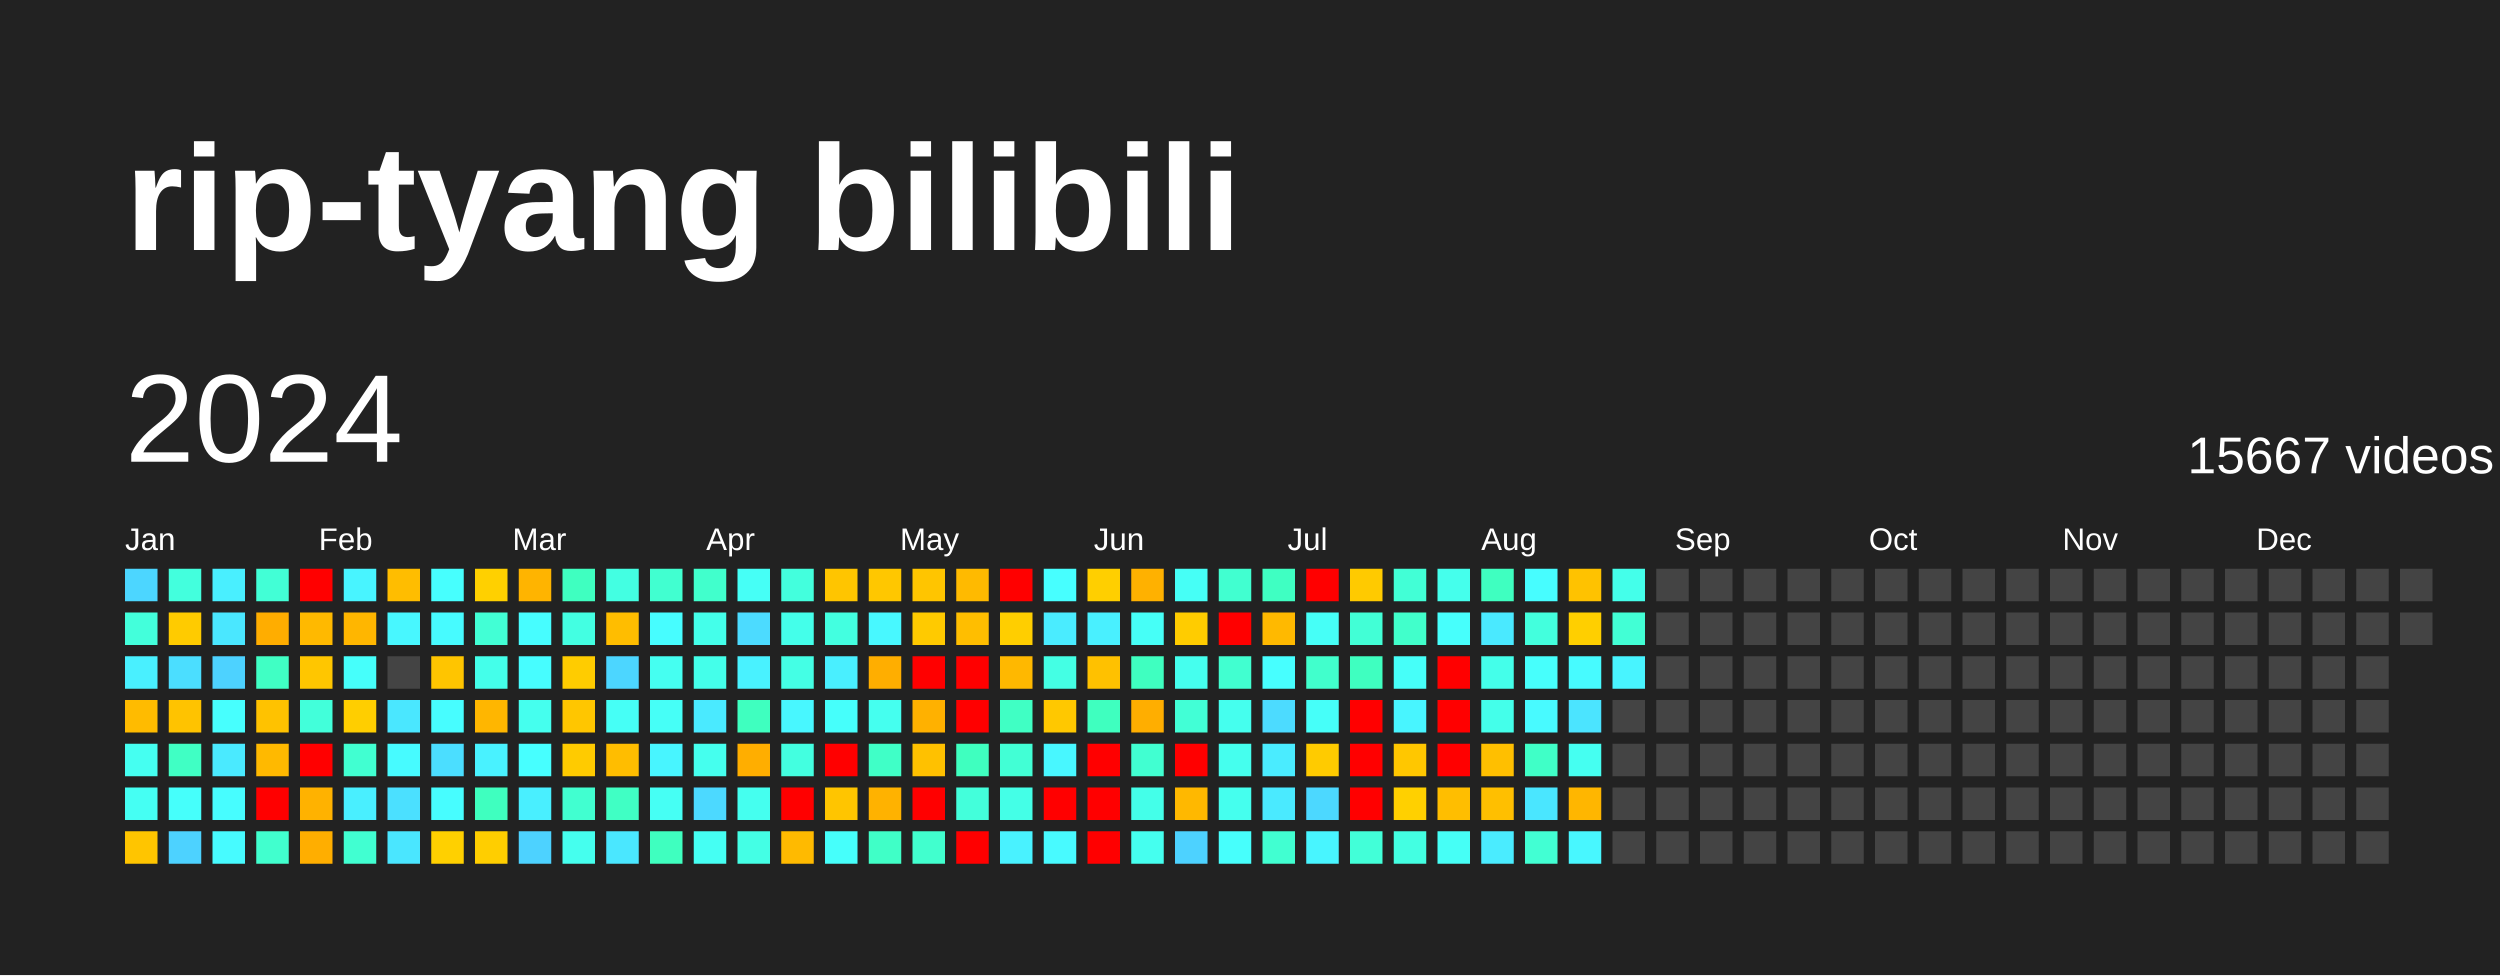
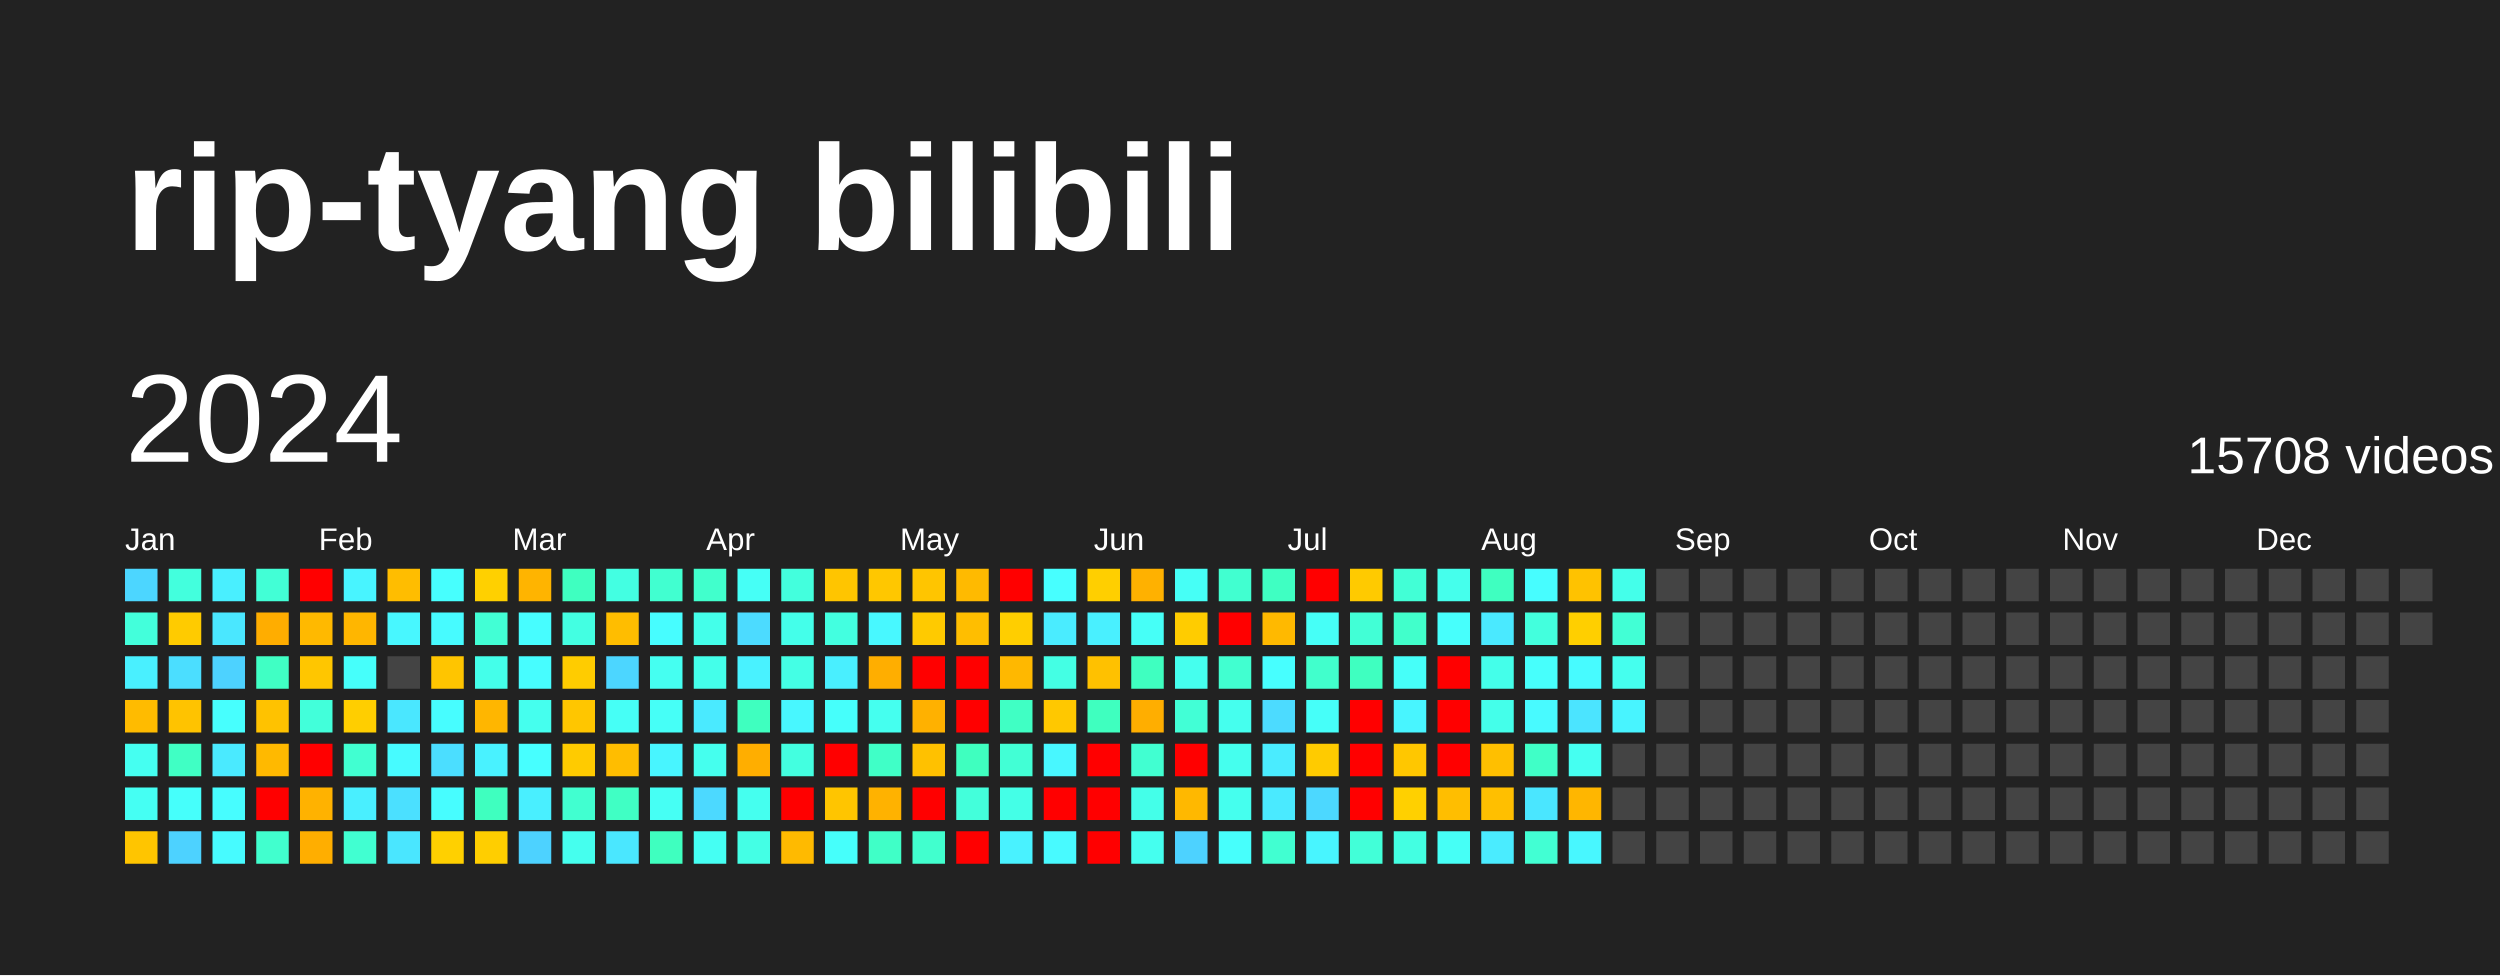
<svg xmlns="http://www.w3.org/2000/svg" baseProfile="full" height="78mm" version="1.1" viewBox="0,0,200,78" width="200mm">
  <defs />
  <rect fill="#222222" height="78" width="200" x="0" y="0" />
  <text fill="#FFFFFF" style="font-size:12px; font-family:Arial; font-weight:bold;" x="10" y="20">rip-tyang bilibili</text>
  <text dominant-baseline="hanging" fill="#FFFFFF" style="font-size:10.0px; font-family:Arial;" x="10" y="30">2024</text>
-   <text dominant-baseline="hanging" fill="#FFFFFF" style="font-size:4.125px; font-family:Arial;" x="175" y="35">15667 videos</text>
+   <text dominant-baseline="hanging" fill="#FFFFFF" style="font-size:4.125px; font-family:Arial;" x="175" y="35">15708 videos</text>
  <text fill="#FFFFFF" style="font-size:2.5px; font-family:Arial" x="10.0" y="44">Jan</text>
  <text fill="#FFFFFF" style="font-size:2.5px; font-family:Arial" x="25.5" y="44">Feb</text>
  <text fill="#FFFFFF" style="font-size:2.5px; font-family:Arial" x="41.0" y="44">Mar</text>
  <text fill="#FFFFFF" style="font-size:2.5px; font-family:Arial" x="56.5" y="44">Apr</text>
  <text fill="#FFFFFF" style="font-size:2.5px; font-family:Arial" x="72.0" y="44">May</text>
  <text fill="#FFFFFF" style="font-size:2.5px; font-family:Arial" x="87.5" y="44">Jun</text>
  <text fill="#FFFFFF" style="font-size:2.5px; font-family:Arial" x="103.0" y="44">Jul</text>
  <text fill="#FFFFFF" style="font-size:2.5px; font-family:Arial" x="118.5" y="44">Aug</text>
  <text fill="#FFFFFF" style="font-size:2.5px; font-family:Arial" x="134.0" y="44">Sep</text>
  <text fill="#FFFFFF" style="font-size:2.5px; font-family:Arial" x="149.5" y="44">Oct</text>
  <text fill="#FFFFFF" style="font-size:2.5px; font-family:Arial" x="165.0" y="44">Nov</text>
  <text fill="#FFFFFF" style="font-size:2.5px; font-family:Arial" x="180.5" y="44">Dec</text>
  <rect fill="#4cd6ff" height="2.6" width="2.6" x="10.0" y="45.5" />
  <rect fill="#43ffdb" height="2.6" width="2.6" x="10.0" y="49.0" />
  <rect fill="#49f0ff" height="2.6" width="2.6" x="10.0" y="52.5" />
  <rect fill="#ffbb00" height="2.6" width="2.6" x="10.0" y="56.0" />
  <rect fill="#45fff1" height="2.6" width="2.6" x="10.0" y="59.5" />
  <rect fill="#45fff3" height="2.6" width="2.6" x="10.0" y="63.0" />
  <rect fill="#ffc500" height="2.6" width="2.6" x="10.0" y="66.5" />
  <rect fill="#43ffdd" height="2.6" width="2.6" x="13.5" y="45.5" />
  <rect fill="#ffcb00" height="2.6" width="2.6" x="13.5" y="49.0" />
  <rect fill="#4bdeff" height="2.6" width="2.6" x="13.5" y="52.5" />
  <rect fill="#ffc300" height="2.6" width="2.6" x="13.5" y="56.0" />
  <rect fill="#40ffc4" height="2.6" width="2.6" x="13.5" y="59.5" />
  <rect fill="#46fffb" height="2.6" width="2.6" x="13.5" y="63.0" />
  <rect fill="#4dd2ff" height="2.6" width="2.6" x="13.5" y="66.5" />
  <rect fill="#49efff" height="2.6" width="2.6" x="17.0" y="45.5" />
  <rect fill="#4ae7ff" height="2.6" width="2.6" x="17.0" y="49.0" />
  <rect fill="#4dd2ff" height="2.6" width="2.6" x="17.0" y="52.5" />
  <rect fill="#47fffe" height="2.6" width="2.6" x="17.0" y="56.0" />
  <rect fill="#4aeaff" height="2.6" width="2.6" x="17.0" y="59.5" />
  <rect fill="#47fdff" height="2.6" width="2.6" x="17.0" y="63.0" />
  <rect fill="#47fbff" height="2.6" width="2.6" x="17.0" y="66.5" />
  <rect fill="#42ffd6" height="2.6" width="2.6" x="20.5" y="45.5" />
  <rect fill="#ffad00" height="2.6" width="2.6" x="20.5" y="49.0" />
  <rect fill="#40ffc4" height="2.6" width="2.6" x="20.5" y="52.5" />
  <rect fill="#ffc200" height="2.6" width="2.6" x="20.5" y="56.0" />
  <rect fill="#ffb900" height="2.6" width="2.6" x="20.5" y="59.5" />
  <rect fill="red" height="2.6" width="2.6" x="20.5" y="63.0" />
  <rect fill="#41ffce" height="2.6" width="2.6" x="20.5" y="66.5" />
  <rect fill="red" height="2.6" width="2.6" x="24.0" y="45.5" />
  <rect fill="#ffb900" height="2.6" width="2.6" x="24.0" y="49.0" />
  <rect fill="#ffc600" height="2.6" width="2.6" x="24.0" y="52.5" />
  <rect fill="#42ffda" height="2.6" width="2.6" x="24.0" y="56.0" />
  <rect fill="red" height="2.6" width="2.6" x="24.0" y="59.5" />
  <rect fill="#ffb200" height="2.6" width="2.6" x="24.0" y="63.0" />
  <rect fill="#ffae00" height="2.6" width="2.6" x="24.0" y="66.5" />
  <rect fill="#48f4ff" height="2.6" width="2.6" x="27.5" y="45.5" />
  <rect fill="#ffb600" height="2.6" width="2.6" x="27.5" y="49.0" />
  <rect fill="#46fffb" height="2.6" width="2.6" x="27.5" y="52.5" />
  <rect fill="#ffce00" height="2.6" width="2.6" x="27.5" y="56.0" />
  <rect fill="#41ffd1" height="2.6" width="2.6" x="27.5" y="59.5" />
  <rect fill="#49efff" height="2.6" width="2.6" x="27.5" y="63.0" />
  <rect fill="#41ffd1" height="2.6" width="2.6" x="27.5" y="66.5" />
  <rect fill="#ffbd00" height="2.6" width="2.6" x="31.0" y="45.5" />
  <rect fill="#48f7ff" height="2.6" width="2.6" x="31.0" y="49.0" />
  <rect fill="#444444" height="2.6" width="2.6" x="31.0" y="52.5" />
  <rect fill="#4ae7ff" height="2.6" width="2.6" x="31.0" y="56.0" />
  <rect fill="#47fbff" height="2.6" width="2.6" x="31.0" y="59.5" />
  <rect fill="#4be0ff" height="2.6" width="2.6" x="31.0" y="63.0" />
  <rect fill="#4ae6ff" height="2.6" width="2.6" x="31.0" y="66.5" />
  <rect fill="#47fffe" height="2.6" width="2.6" x="34.5" y="45.5" />
  <rect fill="#47fbff" height="2.6" width="2.6" x="34.5" y="49.0" />
  <rect fill="#ffc500" height="2.6" width="2.6" x="34.5" y="52.5" />
  <rect fill="#47fdff" height="2.6" width="2.6" x="34.5" y="56.0" />
  <rect fill="#4bdeff" height="2.6" width="2.6" x="34.5" y="59.5" />
  <rect fill="#47fdff" height="2.6" width="2.6" x="34.5" y="63.0" />
  <rect fill="#ffd000" height="2.6" width="2.6" x="34.5" y="66.5" />
  <rect fill="#ffd000" height="2.6" width="2.6" x="38.0" y="45.5" />
  <rect fill="#42ffd5" height="2.6" width="2.6" x="38.0" y="49.0" />
  <rect fill="#44ffea" height="2.6" width="2.6" x="38.0" y="52.5" />
  <rect fill="#ffb600" height="2.6" width="2.6" x="38.0" y="56.0" />
  <rect fill="#49f2ff" height="2.6" width="2.6" x="38.0" y="59.5" />
  <rect fill="#3fffbf" height="2.6" width="2.6" x="38.0" y="63.0" />
  <rect fill="#ffce00" height="2.6" width="2.6" x="38.0" y="66.5" />
  <rect fill="#ffb400" height="2.6" width="2.6" x="41.5" y="45.5" />
  <rect fill="#47fdff" height="2.6" width="2.6" x="41.5" y="49.0" />
  <rect fill="#47fdff" height="2.6" width="2.6" x="41.5" y="52.5" />
  <rect fill="#45ffee" height="2.6" width="2.6" x="41.5" y="56.0" />
  <rect fill="#47ffff" height="2.6" width="2.6" x="41.5" y="59.5" />
  <rect fill="#49efff" height="2.6" width="2.6" x="41.5" y="63.0" />
  <rect fill="#4dd2ff" height="2.6" width="2.6" x="41.5" y="66.5" />
  <rect fill="#3fffc0" height="2.6" width="2.6" x="45.0" y="45.5" />
  <rect fill="#43ffe2" height="2.6" width="2.6" x="45.0" y="49.0" />
  <rect fill="#ffcc00" height="2.6" width="2.6" x="45.0" y="52.5" />
  <rect fill="#ffc600" height="2.6" width="2.6" x="45.0" y="56.0" />
  <rect fill="#ffcb00" height="2.6" width="2.6" x="45.0" y="59.5" />
  <rect fill="#41ffd0" height="2.6" width="2.6" x="45.0" y="63.0" />
  <rect fill="#45ffee" height="2.6" width="2.6" x="45.0" y="66.5" />
  <rect fill="#43ffe2" height="2.6" width="2.6" x="48.5" y="45.5" />
  <rect fill="#ffbd00" height="2.6" width="2.6" x="48.5" y="49.0" />
  <rect fill="#4cd6ff" height="2.6" width="2.6" x="48.5" y="52.5" />
  <rect fill="#46fff6" height="2.6" width="2.6" x="48.5" y="56.0" />
  <rect fill="#ffbd00" height="2.6" width="2.6" x="48.5" y="59.5" />
  <rect fill="#40ffc4" height="2.6" width="2.6" x="48.5" y="63.0" />
  <rect fill="#4ae7ff" height="2.6" width="2.6" x="48.5" y="66.5" />
  <rect fill="#41ffd0" height="2.6" width="2.6" x="52.0" y="45.5" />
  <rect fill="#47fdff" height="2.6" width="2.6" x="52.0" y="49.0" />
  <rect fill="#45fff1" height="2.6" width="2.6" x="52.0" y="52.5" />
  <rect fill="#46fff7" height="2.6" width="2.6" x="52.0" y="56.0" />
  <rect fill="#48f5ff" height="2.6" width="2.6" x="52.0" y="59.5" />
  <rect fill="#46fff4" height="2.6" width="2.6" x="52.0" y="63.0" />
  <rect fill="#3fffbf" height="2.6" width="2.6" x="52.0" y="66.5" />
  <rect fill="#41ffcc" height="2.6" width="2.6" x="55.5" y="45.5" />
  <rect fill="#44ffea" height="2.6" width="2.6" x="55.5" y="49.0" />
  <rect fill="#44ffea" height="2.6" width="2.6" x="55.5" y="52.5" />
  <rect fill="#4aeaff" height="2.6" width="2.6" x="55.5" y="56.0" />
  <rect fill="#45ffee" height="2.6" width="2.6" x="55.5" y="59.5" />
  <rect fill="#4cd9ff" height="2.6" width="2.6" x="55.5" y="63.0" />
  <rect fill="#45fff3" height="2.6" width="2.6" x="55.5" y="66.5" />
  <rect fill="#46fff6" height="2.6" width="2.6" x="59.0" y="45.5" />
  <rect fill="#4cdbff" height="2.6" width="2.6" x="59.0" y="49.0" />
  <rect fill="#49f2ff" height="2.6" width="2.6" x="59.0" y="52.5" />
  <rect fill="#3fffbf" height="2.6" width="2.6" x="59.0" y="56.0" />
  <rect fill="#ffae00" height="2.6" width="2.6" x="59.0" y="59.5" />
  <rect fill="#45ffef" height="2.6" width="2.6" x="59.0" y="63.0" />
  <rect fill="#44ffe5" height="2.6" width="2.6" x="59.0" y="66.5" />
  <rect fill="#43ffdd" height="2.6" width="2.6" x="62.5" y="45.5" />
  <rect fill="#44ffea" height="2.6" width="2.6" x="62.5" y="49.0" />
  <rect fill="#44ffe5" height="2.6" width="2.6" x="62.5" y="52.5" />
  <rect fill="#48f7ff" height="2.6" width="2.6" x="62.5" y="56.0" />
  <rect fill="#43ffe0" height="2.6" width="2.6" x="62.5" y="59.5" />
  <rect fill="red" height="2.6" width="2.6" x="62.5" y="63.0" />
  <rect fill="#ffba00" height="2.6" width="2.6" x="62.5" y="66.5" />
  <rect fill="#ffc500" height="2.6" width="2.6" x="66.0" y="45.5" />
  <rect fill="#43ffe0" height="2.6" width="2.6" x="66.0" y="49.0" />
  <rect fill="#49efff" height="2.6" width="2.6" x="66.0" y="52.5" />
  <rect fill="#46fffb" height="2.6" width="2.6" x="66.0" y="56.0" />
  <rect fill="red" height="2.6" width="2.6" x="66.0" y="59.5" />
  <rect fill="#ffc500" height="2.6" width="2.6" x="66.0" y="63.0" />
  <rect fill="#46fffb" height="2.6" width="2.6" x="66.0" y="66.5" />
  <rect fill="#ffc700" height="2.6" width="2.6" x="69.5" y="45.5" />
  <rect fill="#48f8ff" height="2.6" width="2.6" x="69.5" y="49.0" />
  <rect fill="#ffae00" height="2.6" width="2.6" x="69.5" y="52.5" />
  <rect fill="#45ffef" height="2.6" width="2.6" x="69.5" y="56.0" />
  <rect fill="#40ffc7" height="2.6" width="2.6" x="69.5" y="59.5" />
  <rect fill="#ffb200" height="2.6" width="2.6" x="69.5" y="63.0" />
  <rect fill="#40ffc7" height="2.6" width="2.6" x="69.5" y="66.5" />
  <rect fill="#ffc500" height="2.6" width="2.6" x="73.0" y="45.5" />
  <rect fill="#ffca00" height="2.6" width="2.6" x="73.0" y="49.0" />
  <rect fill="red" height="2.6" width="2.6" x="73.0" y="52.5" />
  <rect fill="#ffb100" height="2.6" width="2.6" x="73.0" y="56.0" />
  <rect fill="#ffc100" height="2.6" width="2.6" x="73.0" y="59.5" />
  <rect fill="red" height="2.6" width="2.6" x="73.0" y="63.0" />
  <rect fill="#41ffce" height="2.6" width="2.6" x="73.0" y="66.5" />
  <rect fill="#ffba00" height="2.6" width="2.6" x="76.5" y="45.5" />
  <rect fill="#ffbe00" height="2.6" width="2.6" x="76.5" y="49.0" />
  <rect fill="red" height="2.6" width="2.6" x="76.5" y="52.5" />
  <rect fill="red" height="2.6" width="2.6" x="76.5" y="56.0" />
  <rect fill="#3fffbf" height="2.6" width="2.6" x="76.5" y="59.5" />
  <rect fill="#43ffdb" height="2.6" width="2.6" x="76.5" y="63.0" />
  <rect fill="red" height="2.6" width="2.6" x="76.5" y="66.5" />
  <rect fill="red" height="2.6" width="2.6" x="80.0" y="45.5" />
  <rect fill="#ffce00" height="2.6" width="2.6" x="80.0" y="49.0" />
  <rect fill="#ffb800" height="2.6" width="2.6" x="80.0" y="52.5" />
  <rect fill="#40ffc4" height="2.6" width="2.6" x="80.0" y="56.0" />
  <rect fill="#42ffd5" height="2.6" width="2.6" x="80.0" y="59.5" />
  <rect fill="#44ffe7" height="2.6" width="2.6" x="80.0" y="63.0" />
  <rect fill="#49f2ff" height="2.6" width="2.6" x="80.0" y="66.5" />
  <rect fill="#47ffff" height="2.6" width="2.6" x="83.5" y="45.5" />
  <rect fill="#4aecff" height="2.6" width="2.6" x="83.5" y="49.0" />
  <rect fill="#44ffe4" height="2.6" width="2.6" x="83.5" y="52.5" />
  <rect fill="#ffc800" height="2.6" width="2.6" x="83.5" y="56.0" />
  <rect fill="#48f7ff" height="2.6" width="2.6" x="83.5" y="59.5" />
  <rect fill="red" height="2.6" width="2.6" x="83.5" y="63.0" />
  <rect fill="#48faff" height="2.6" width="2.6" x="83.5" y="66.5" />
  <rect fill="#ffcf00" height="2.6" width="2.6" x="87.0" y="45.5" />
  <rect fill="#49f0ff" height="2.6" width="2.6" x="87.0" y="49.0" />
  <rect fill="#ffc100" height="2.6" width="2.6" x="87.0" y="52.5" />
  <rect fill="#3fffbf" height="2.6" width="2.6" x="87.0" y="56.0" />
  <rect fill="red" height="2.6" width="2.6" x="87.0" y="59.5" />
  <rect fill="red" height="2.6" width="2.6" x="87.0" y="63.0" />
  <rect fill="red" height="2.6" width="2.6" x="87.0" y="66.5" />
  <rect fill="#ffb100" height="2.6" width="2.6" x="90.5" y="45.5" />
  <rect fill="#46fff7" height="2.6" width="2.6" x="90.5" y="49.0" />
  <rect fill="#3fffc0" height="2.6" width="2.6" x="90.5" y="52.5" />
  <rect fill="#ffae00" height="2.6" width="2.6" x="90.5" y="56.0" />
  <rect fill="#41ffd1" height="2.6" width="2.6" x="90.5" y="59.5" />
  <rect fill="#44ffe9" height="2.6" width="2.6" x="90.5" y="63.0" />
  <rect fill="#45ffef" height="2.6" width="2.6" x="90.5" y="66.5" />
  <rect fill="#46fff6" height="2.6" width="2.6" x="94.0" y="45.5" />
  <rect fill="#ffcc00" height="2.6" width="2.6" x="94.0" y="49.0" />
  <rect fill="#45ffee" height="2.6" width="2.6" x="94.0" y="52.5" />
  <rect fill="#42ffd6" height="2.6" width="2.6" x="94.0" y="56.0" />
  <rect fill="red" height="2.6" width="2.6" x="94.0" y="59.5" />
  <rect fill="#ffb800" height="2.6" width="2.6" x="94.0" y="63.0" />
  <rect fill="#4dd2ff" height="2.6" width="2.6" x="94.0" y="66.5" />
  <rect fill="#41ffd0" height="2.6" width="2.6" x="97.5" y="45.5" />
  <rect fill="red" height="2.6" width="2.6" x="97.5" y="49.0" />
  <rect fill="#41ffd0" height="2.6" width="2.6" x="97.5" y="52.5" />
  <rect fill="#45ffee" height="2.6" width="2.6" x="97.5" y="56.0" />
  <rect fill="#45ffee" height="2.6" width="2.6" x="97.5" y="59.5" />
  <rect fill="#45ffee" height="2.6" width="2.6" x="97.5" y="63.0" />
  <rect fill="#47fffc" height="2.6" width="2.6" x="97.5" y="66.5" />
  <rect fill="#3fffc2" height="2.6" width="2.6" x="101.0" y="45.5" />
  <rect fill="#ffb900" height="2.6" width="2.6" x="101.0" y="49.0" />
  <rect fill="#47ffff" height="2.6" width="2.6" x="101.0" y="52.5" />
  <rect fill="#4cdbff" height="2.6" width="2.6" x="101.0" y="56.0" />
  <rect fill="#4aecff" height="2.6" width="2.6" x="101.0" y="59.5" />
  <rect fill="#4aeaff" height="2.6" width="2.6" x="101.0" y="63.0" />
  <rect fill="#41ffd1" height="2.6" width="2.6" x="101.0" y="66.5" />
  <rect fill="red" height="2.6" width="2.6" x="104.5" y="45.5" />
  <rect fill="#46fff7" height="2.6" width="2.6" x="104.5" y="49.0" />
  <rect fill="#41ffcc" height="2.6" width="2.6" x="104.5" y="52.5" />
  <rect fill="#46fff9" height="2.6" width="2.6" x="104.5" y="56.0" />
  <rect fill="#ffcb00" height="2.6" width="2.6" x="104.5" y="59.5" />
  <rect fill="#4cd8ff" height="2.6" width="2.6" x="104.5" y="63.0" />
  <rect fill="#48f5ff" height="2.6" width="2.6" x="104.5" y="66.5" />
  <rect fill="#ffca00" height="2.6" width="2.6" x="108.0" y="45.5" />
  <rect fill="#42ffd6" height="2.6" width="2.6" x="108.0" y="49.0" />
  <rect fill="#3fffc0" height="2.6" width="2.6" x="108.0" y="52.5" />
  <rect fill="red" height="2.6" width="2.6" x="108.0" y="56.0" />
  <rect fill="red" height="2.6" width="2.6" x="108.0" y="59.5" />
  <rect fill="red" height="2.6" width="2.6" x="108.0" y="63.0" />
  <rect fill="#42ffd8" height="2.6" width="2.6" x="108.0" y="66.5" />
  <rect fill="#42ffd6" height="2.6" width="2.6" x="111.5" y="45.5" />
  <rect fill="#41ffcb" height="2.6" width="2.6" x="111.5" y="49.0" />
  <rect fill="#46fff9" height="2.6" width="2.6" x="111.5" y="52.5" />
  <rect fill="#48f5ff" height="2.6" width="2.6" x="111.5" y="56.0" />
  <rect fill="#ffc700" height="2.6" width="2.6" x="111.5" y="59.5" />
  <rect fill="#ffd000" height="2.6" width="2.6" x="111.5" y="63.0" />
  <rect fill="#43ffe2" height="2.6" width="2.6" x="111.5" y="66.5" />
  <rect fill="#45ffec" height="2.6" width="2.6" x="115.0" y="45.5" />
  <rect fill="#47fffc" height="2.6" width="2.6" x="115.0" y="49.0" />
  <rect fill="red" height="2.6" width="2.6" x="115.0" y="52.5" />
  <rect fill="red" height="2.6" width="2.6" x="115.0" y="56.0" />
  <rect fill="red" height="2.6" width="2.6" x="115.0" y="59.5" />
  <rect fill="#ffbe00" height="2.6" width="2.6" x="115.0" y="63.0" />
  <rect fill="#46fff6" height="2.6" width="2.6" x="115.0" y="66.5" />
  <rect fill="#3fffc0" height="2.6" width="2.6" x="118.5" y="45.5" />
  <rect fill="#4ae9ff" height="2.6" width="2.6" x="118.5" y="49.0" />
  <rect fill="#44ffea" height="2.6" width="2.6" x="118.5" y="52.5" />
  <rect fill="#44ffea" height="2.6" width="2.6" x="118.5" y="56.0" />
  <rect fill="#ffbf00" height="2.6" width="2.6" x="118.5" y="59.5" />
  <rect fill="#ffbf00" height="2.6" width="2.6" x="118.5" y="63.0" />
  <rect fill="#4aecff" height="2.6" width="2.6" x="118.5" y="66.5" />
  <rect fill="#47fdff" height="2.6" width="2.6" x="122.0" y="45.5" />
  <rect fill="#43ffdd" height="2.6" width="2.6" x="122.0" y="49.0" />
  <rect fill="#47fffc" height="2.6" width="2.6" x="122.0" y="52.5" />
  <rect fill="#48faff" height="2.6" width="2.6" x="122.0" y="56.0" />
  <rect fill="#40ffc7" height="2.6" width="2.6" x="122.0" y="59.5" />
  <rect fill="#4ae6ff" height="2.6" width="2.6" x="122.0" y="63.0" />
  <rect fill="#42ffd3" height="2.6" width="2.6" x="122.0" y="66.5" />
  <rect fill="#ffc200" height="2.6" width="2.6" x="125.5" y="45.5" />
  <rect fill="#ffcf00" height="2.6" width="2.6" x="125.5" y="49.0" />
  <rect fill="#47fbff" height="2.6" width="2.6" x="125.5" y="52.5" />
  <rect fill="#4be4ff" height="2.6" width="2.6" x="125.5" y="56.0" />
  <rect fill="#45fff1" height="2.6" width="2.6" x="125.5" y="59.5" />
  <rect fill="#ffb600" height="2.6" width="2.6" x="125.5" y="63.0" />
  <rect fill="#48f7ff" height="2.6" width="2.6" x="125.5" y="66.5" />
  <rect fill="#44ffea" height="2.6" width="2.6" x="129.0" y="45.5" />
  <rect fill="#42ffd5" height="2.6" width="2.6" x="129.0" y="49.0" />
-   <rect fill="#48f4ff" height="2.6" width="2.6" x="129.0" y="52.5" />
-   <rect fill="#444444" height="2.6" width="2.6" x="129.0" y="56.0" />
+   <rect fill="#45ffee" height="2.6" width="2.6" x="129.0" y="52.5" />
+   <rect fill="#48f4ff" height="2.6" width="2.6" x="129.0" y="56.0" />
  <rect fill="#444444" height="2.6" width="2.6" x="129.0" y="59.5" />
  <rect fill="#444444" height="2.6" width="2.6" x="129.0" y="63.0" />
  <rect fill="#444444" height="2.6" width="2.6" x="129.0" y="66.5" />
  <rect fill="#444444" height="2.6" width="2.6" x="132.5" y="45.5" />
  <rect fill="#444444" height="2.6" width="2.6" x="132.5" y="49.0" />
  <rect fill="#444444" height="2.6" width="2.6" x="132.5" y="52.5" />
  <rect fill="#444444" height="2.6" width="2.6" x="132.5" y="56.0" />
  <rect fill="#444444" height="2.6" width="2.6" x="132.5" y="59.5" />
  <rect fill="#444444" height="2.6" width="2.6" x="132.5" y="63.0" />
  <rect fill="#444444" height="2.6" width="2.6" x="132.5" y="66.5" />
  <rect fill="#444444" height="2.6" width="2.6" x="136.0" y="45.5" />
  <rect fill="#444444" height="2.6" width="2.6" x="136.0" y="49.0" />
  <rect fill="#444444" height="2.6" width="2.6" x="136.0" y="52.5" />
  <rect fill="#444444" height="2.6" width="2.6" x="136.0" y="56.0" />
  <rect fill="#444444" height="2.6" width="2.6" x="136.0" y="59.5" />
  <rect fill="#444444" height="2.6" width="2.6" x="136.0" y="63.0" />
  <rect fill="#444444" height="2.6" width="2.6" x="136.0" y="66.5" />
  <rect fill="#444444" height="2.6" width="2.6" x="139.5" y="45.5" />
  <rect fill="#444444" height="2.6" width="2.6" x="139.5" y="49.0" />
  <rect fill="#444444" height="2.6" width="2.6" x="139.5" y="52.5" />
  <rect fill="#444444" height="2.6" width="2.6" x="139.5" y="56.0" />
  <rect fill="#444444" height="2.6" width="2.6" x="139.5" y="59.5" />
  <rect fill="#444444" height="2.6" width="2.6" x="139.5" y="63.0" />
  <rect fill="#444444" height="2.6" width="2.6" x="139.5" y="66.5" />
  <rect fill="#444444" height="2.6" width="2.6" x="143.0" y="45.5" />
  <rect fill="#444444" height="2.6" width="2.6" x="143.0" y="49.0" />
  <rect fill="#444444" height="2.6" width="2.6" x="143.0" y="52.5" />
  <rect fill="#444444" height="2.6" width="2.6" x="143.0" y="56.0" />
  <rect fill="#444444" height="2.6" width="2.6" x="143.0" y="59.5" />
  <rect fill="#444444" height="2.6" width="2.6" x="143.0" y="63.0" />
  <rect fill="#444444" height="2.6" width="2.6" x="143.0" y="66.5" />
  <rect fill="#444444" height="2.6" width="2.6" x="146.5" y="45.5" />
  <rect fill="#444444" height="2.6" width="2.6" x="146.5" y="49.0" />
  <rect fill="#444444" height="2.6" width="2.6" x="146.5" y="52.5" />
  <rect fill="#444444" height="2.6" width="2.6" x="146.5" y="56.0" />
  <rect fill="#444444" height="2.6" width="2.6" x="146.5" y="59.5" />
  <rect fill="#444444" height="2.6" width="2.6" x="146.5" y="63.0" />
  <rect fill="#444444" height="2.6" width="2.6" x="146.5" y="66.5" />
  <rect fill="#444444" height="2.6" width="2.6" x="150.0" y="45.5" />
  <rect fill="#444444" height="2.6" width="2.6" x="150.0" y="49.0" />
  <rect fill="#444444" height="2.6" width="2.6" x="150.0" y="52.5" />
  <rect fill="#444444" height="2.6" width="2.6" x="150.0" y="56.0" />
  <rect fill="#444444" height="2.6" width="2.6" x="150.0" y="59.5" />
  <rect fill="#444444" height="2.6" width="2.6" x="150.0" y="63.0" />
  <rect fill="#444444" height="2.6" width="2.6" x="150.0" y="66.5" />
  <rect fill="#444444" height="2.6" width="2.6" x="153.5" y="45.5" />
  <rect fill="#444444" height="2.6" width="2.6" x="153.5" y="49.0" />
  <rect fill="#444444" height="2.6" width="2.6" x="153.5" y="52.5" />
  <rect fill="#444444" height="2.6" width="2.6" x="153.5" y="56.0" />
  <rect fill="#444444" height="2.6" width="2.6" x="153.5" y="59.5" />
  <rect fill="#444444" height="2.6" width="2.6" x="153.5" y="63.0" />
  <rect fill="#444444" height="2.6" width="2.6" x="153.5" y="66.5" />
  <rect fill="#444444" height="2.6" width="2.6" x="157.0" y="45.5" />
  <rect fill="#444444" height="2.6" width="2.6" x="157.0" y="49.0" />
  <rect fill="#444444" height="2.6" width="2.6" x="157.0" y="52.5" />
  <rect fill="#444444" height="2.6" width="2.6" x="157.0" y="56.0" />
  <rect fill="#444444" height="2.6" width="2.6" x="157.0" y="59.5" />
  <rect fill="#444444" height="2.6" width="2.6" x="157.0" y="63.0" />
  <rect fill="#444444" height="2.6" width="2.6" x="157.0" y="66.5" />
  <rect fill="#444444" height="2.6" width="2.6" x="160.5" y="45.5" />
  <rect fill="#444444" height="2.6" width="2.6" x="160.5" y="49.0" />
  <rect fill="#444444" height="2.6" width="2.6" x="160.5" y="52.5" />
  <rect fill="#444444" height="2.6" width="2.6" x="160.5" y="56.0" />
  <rect fill="#444444" height="2.6" width="2.6" x="160.5" y="59.5" />
  <rect fill="#444444" height="2.6" width="2.6" x="160.5" y="63.0" />
  <rect fill="#444444" height="2.6" width="2.6" x="160.5" y="66.5" />
  <rect fill="#444444" height="2.6" width="2.6" x="164.0" y="45.5" />
  <rect fill="#444444" height="2.6" width="2.6" x="164.0" y="49.0" />
  <rect fill="#444444" height="2.6" width="2.6" x="164.0" y="52.5" />
  <rect fill="#444444" height="2.6" width="2.6" x="164.0" y="56.0" />
  <rect fill="#444444" height="2.6" width="2.6" x="164.0" y="59.5" />
  <rect fill="#444444" height="2.6" width="2.6" x="164.0" y="63.0" />
  <rect fill="#444444" height="2.6" width="2.6" x="164.0" y="66.5" />
  <rect fill="#444444" height="2.6" width="2.6" x="167.5" y="45.5" />
  <rect fill="#444444" height="2.6" width="2.6" x="167.5" y="49.0" />
  <rect fill="#444444" height="2.6" width="2.6" x="167.5" y="52.5" />
  <rect fill="#444444" height="2.6" width="2.6" x="167.5" y="56.0" />
  <rect fill="#444444" height="2.6" width="2.6" x="167.5" y="59.5" />
  <rect fill="#444444" height="2.6" width="2.6" x="167.5" y="63.0" />
  <rect fill="#444444" height="2.6" width="2.6" x="167.5" y="66.5" />
  <rect fill="#444444" height="2.6" width="2.6" x="171.0" y="45.5" />
  <rect fill="#444444" height="2.6" width="2.6" x="171.0" y="49.0" />
  <rect fill="#444444" height="2.6" width="2.6" x="171.0" y="52.5" />
  <rect fill="#444444" height="2.6" width="2.6" x="171.0" y="56.0" />
  <rect fill="#444444" height="2.6" width="2.6" x="171.0" y="59.5" />
  <rect fill="#444444" height="2.6" width="2.6" x="171.0" y="63.0" />
  <rect fill="#444444" height="2.6" width="2.6" x="171.0" y="66.5" />
  <rect fill="#444444" height="2.6" width="2.6" x="174.5" y="45.5" />
  <rect fill="#444444" height="2.6" width="2.6" x="174.5" y="49.0" />
  <rect fill="#444444" height="2.6" width="2.6" x="174.5" y="52.5" />
  <rect fill="#444444" height="2.6" width="2.6" x="174.5" y="56.0" />
  <rect fill="#444444" height="2.6" width="2.6" x="174.5" y="59.5" />
  <rect fill="#444444" height="2.6" width="2.6" x="174.5" y="63.0" />
  <rect fill="#444444" height="2.6" width="2.6" x="174.5" y="66.5" />
  <rect fill="#444444" height="2.6" width="2.6" x="178.0" y="45.5" />
  <rect fill="#444444" height="2.6" width="2.6" x="178.0" y="49.0" />
  <rect fill="#444444" height="2.6" width="2.6" x="178.0" y="52.5" />
  <rect fill="#444444" height="2.6" width="2.6" x="178.0" y="56.0" />
  <rect fill="#444444" height="2.6" width="2.6" x="178.0" y="59.5" />
  <rect fill="#444444" height="2.6" width="2.6" x="178.0" y="63.0" />
  <rect fill="#444444" height="2.6" width="2.6" x="178.0" y="66.5" />
  <rect fill="#444444" height="2.6" width="2.6" x="181.5" y="45.5" />
  <rect fill="#444444" height="2.6" width="2.6" x="181.5" y="49.0" />
  <rect fill="#444444" height="2.6" width="2.6" x="181.5" y="52.5" />
  <rect fill="#444444" height="2.6" width="2.6" x="181.5" y="56.0" />
  <rect fill="#444444" height="2.6" width="2.6" x="181.5" y="59.5" />
  <rect fill="#444444" height="2.6" width="2.6" x="181.5" y="63.0" />
  <rect fill="#444444" height="2.6" width="2.6" x="181.5" y="66.5" />
  <rect fill="#444444" height="2.6" width="2.6" x="185.0" y="45.5" />
  <rect fill="#444444" height="2.6" width="2.6" x="185.0" y="49.0" />
  <rect fill="#444444" height="2.6" width="2.6" x="185.0" y="52.5" />
  <rect fill="#444444" height="2.6" width="2.6" x="185.0" y="56.0" />
  <rect fill="#444444" height="2.6" width="2.6" x="185.0" y="59.5" />
  <rect fill="#444444" height="2.6" width="2.6" x="185.0" y="63.0" />
  <rect fill="#444444" height="2.6" width="2.6" x="185.0" y="66.5" />
  <rect fill="#444444" height="2.6" width="2.6" x="188.5" y="45.5" />
  <rect fill="#444444" height="2.6" width="2.6" x="188.5" y="49.0" />
  <rect fill="#444444" height="2.6" width="2.6" x="188.5" y="52.5" />
  <rect fill="#444444" height="2.6" width="2.6" x="188.5" y="56.0" />
  <rect fill="#444444" height="2.6" width="2.6" x="188.5" y="59.5" />
  <rect fill="#444444" height="2.6" width="2.6" x="188.5" y="63.0" />
  <rect fill="#444444" height="2.6" width="2.6" x="188.5" y="66.5" />
  <rect fill="#444444" height="2.6" width="2.6" x="192.0" y="45.5" />
  <rect fill="#444444" height="2.6" width="2.6" x="192.0" y="49.0" />
</svg>
